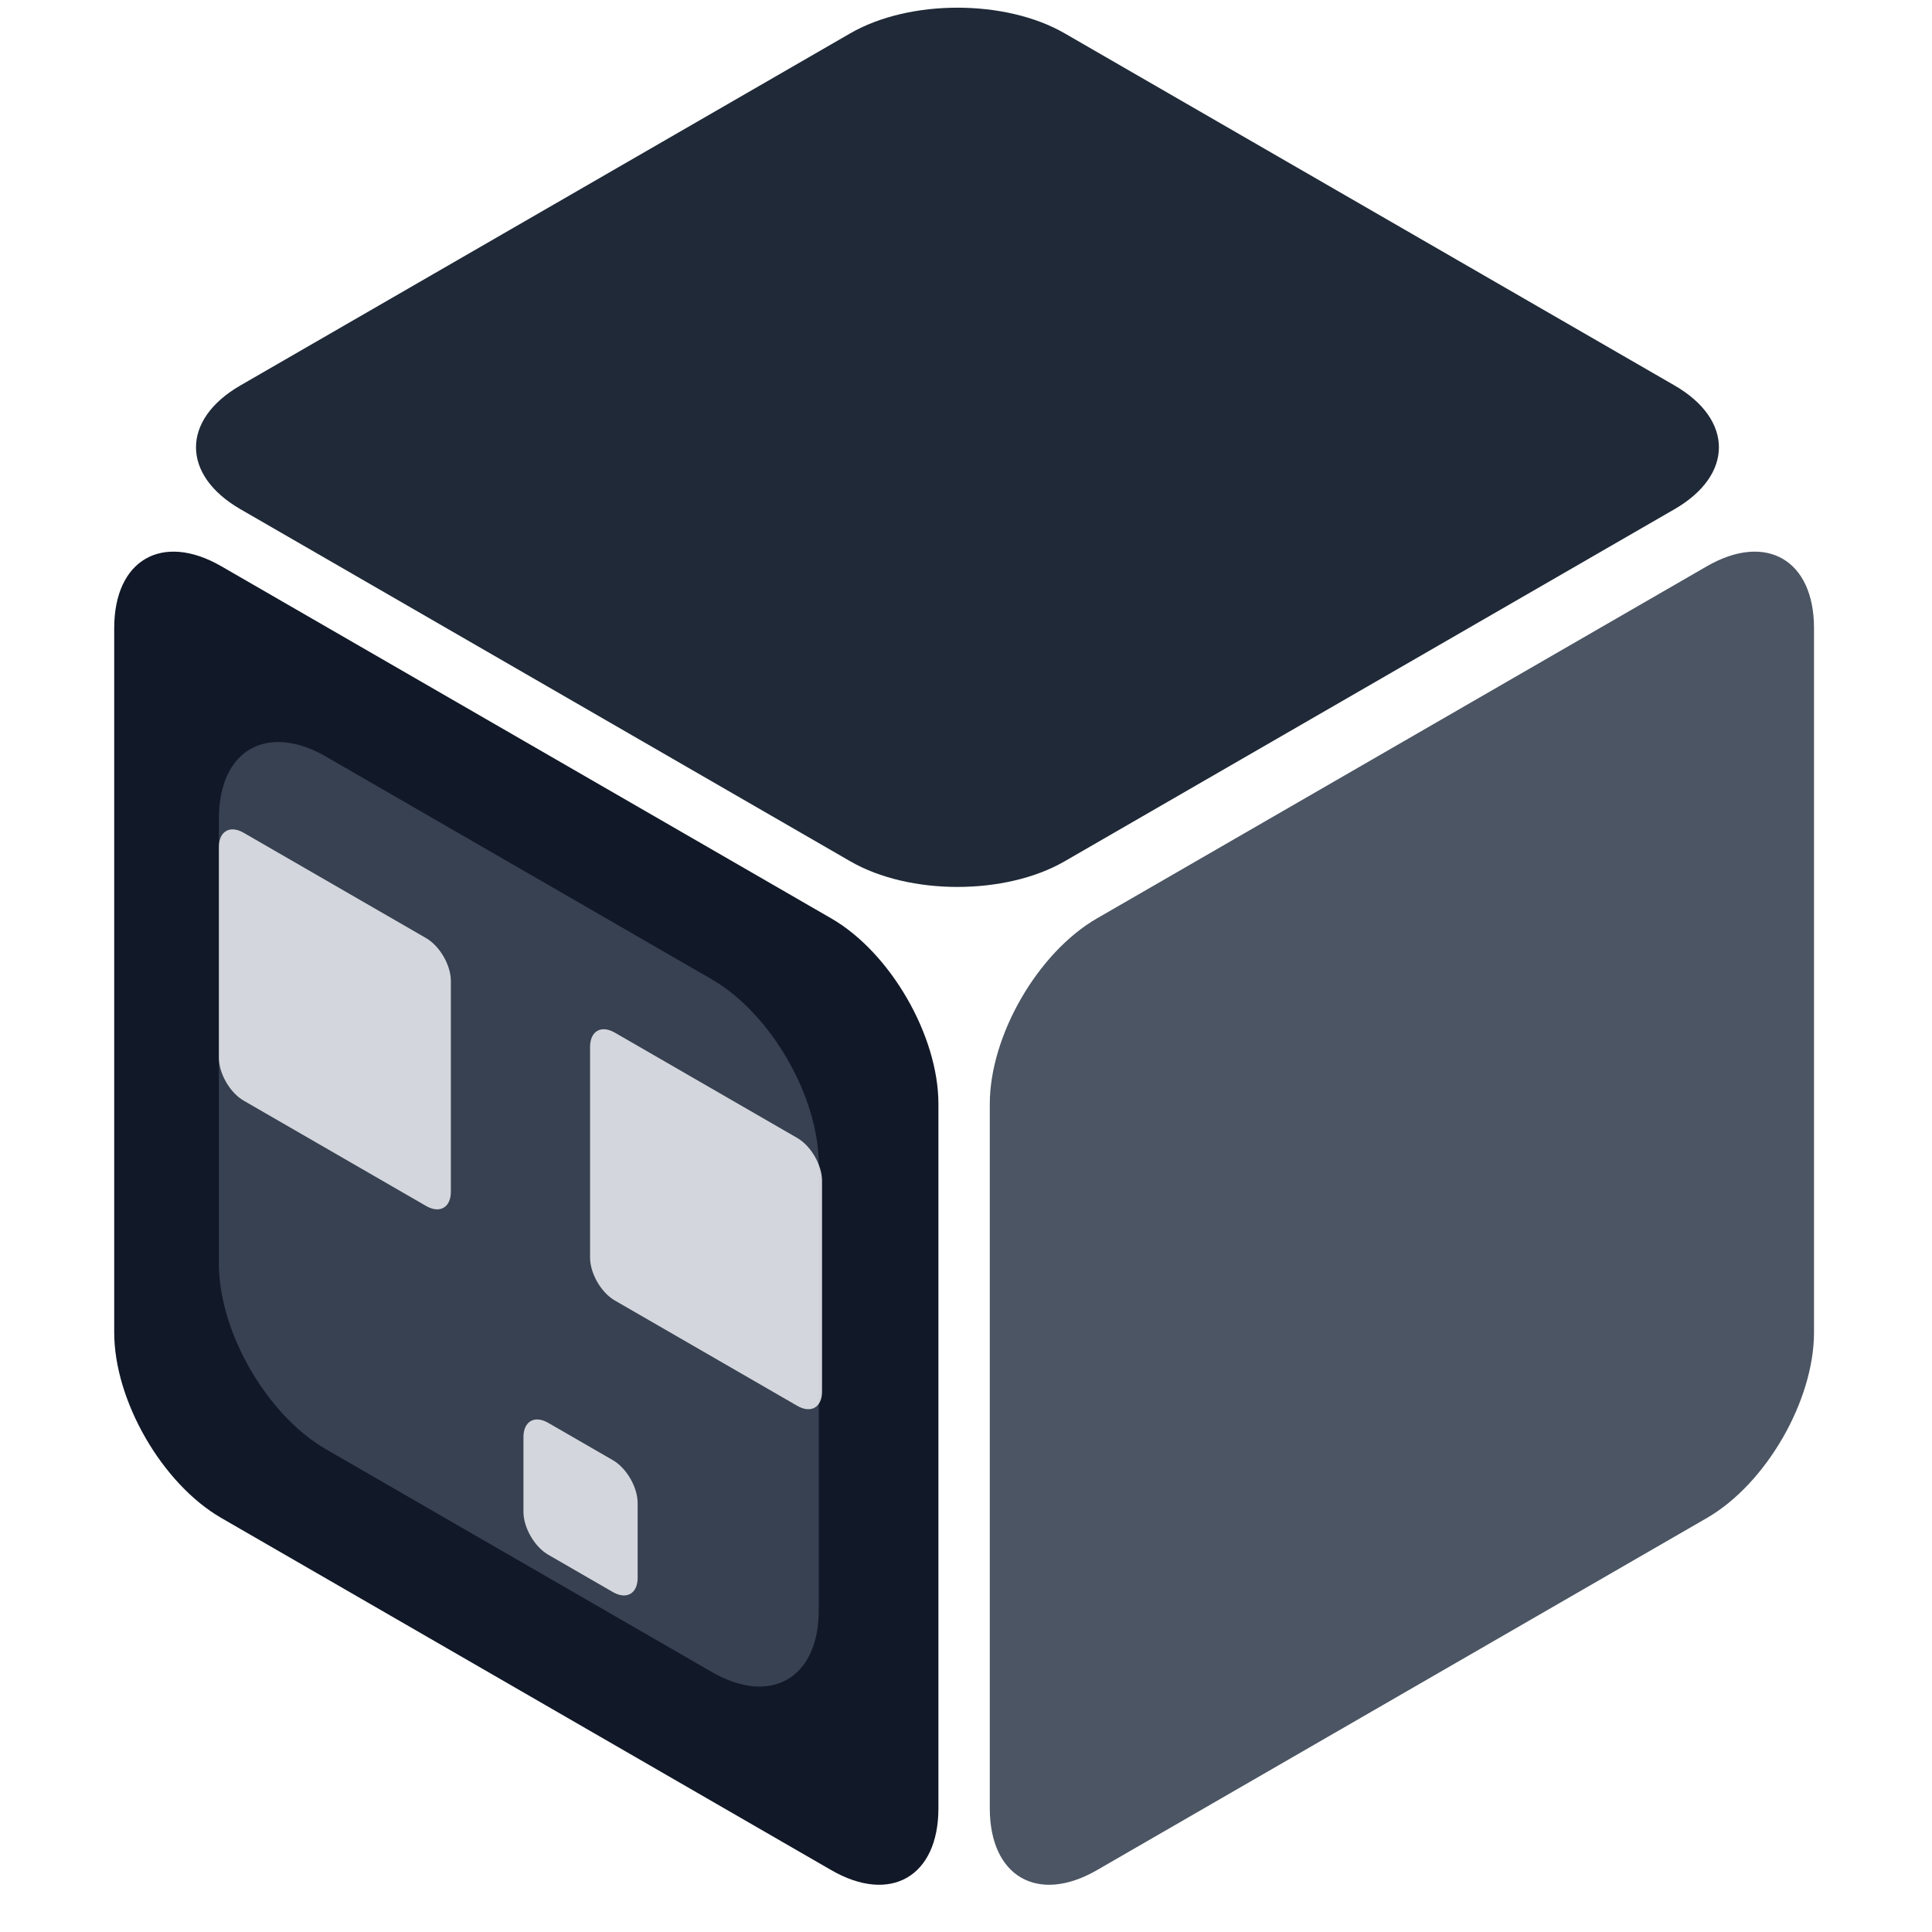
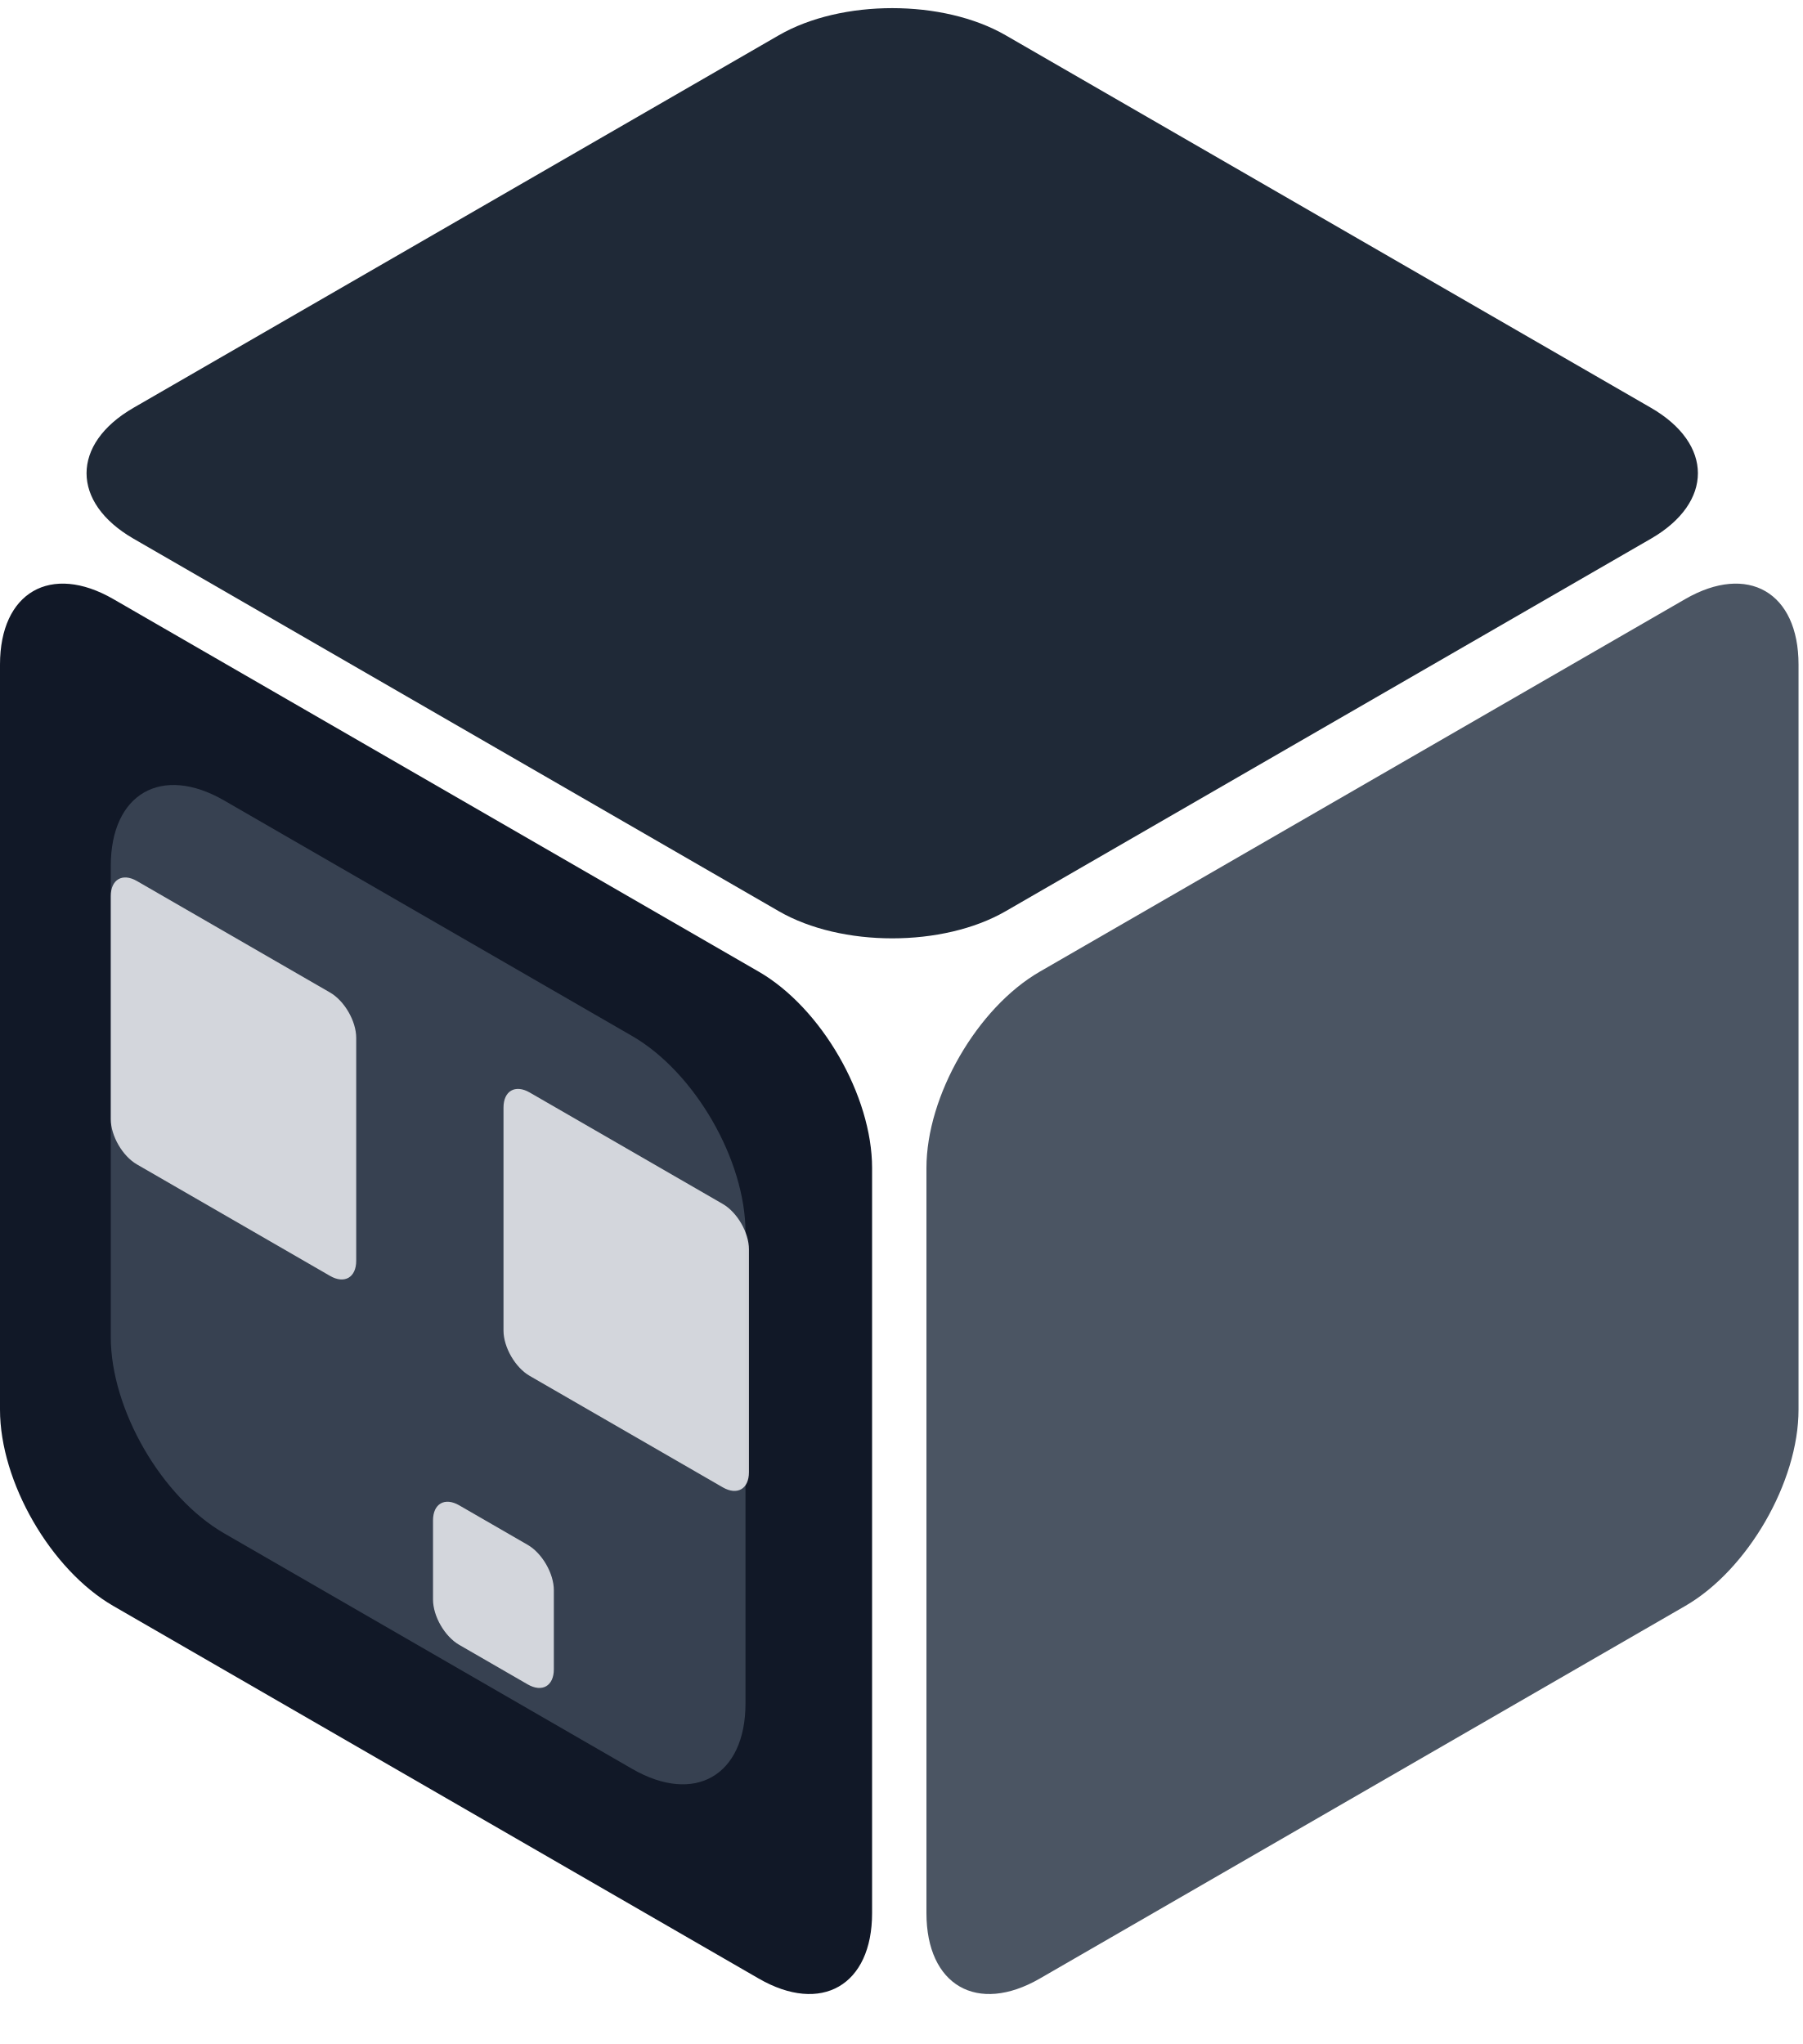
- <svg xmlns="http://www.w3.org/2000/svg" height="1em" style="flex:none;line-height:1" viewBox="0 0 179 203" width="1em">
+ <svg xmlns="http://www.w3.org/2000/svg" height="100%" style="flex:none;line-height:1" viewBox="0 0 179 203" width="100%">
  <rect width="100" height="100" rx="13" transform="matrix(0.866025 -0.5 0 1 92 103)" fill="#4B5563" />
  <rect width="100" height="100" rx="13" transform="matrix(0.866025 0.5 -0.866025 0.5 88.6025 -3)" fill="#1F2937" />
  <rect width="100" height="100" rx="13" transform="matrix(0.866025 0.5 0 1 0 53)" fill="#111827" />
  <rect width="72.782" height="72.782" rx="13" transform="matrix(0.866025 0.5 0 1 11 73)" fill="#374151" />
  <rect width="28.144" height="28.144" rx="3" transform="matrix(0.866025 0.5 0 1 11 86)" fill="#E5E7EB" fill-opacity="0.9" />
  <rect width="28.144" height="28.144" rx="3" transform="matrix(0.866025 0.5 0 1 50 107)" fill="#E5E7EB" fill-opacity="0.9" />
  <rect width="13.856" height="13.856" rx="3" transform="matrix(0.866025 0.5 0 1 43 148)" fill="#E5E7EB" fill-opacity="0.9" />
</svg>
